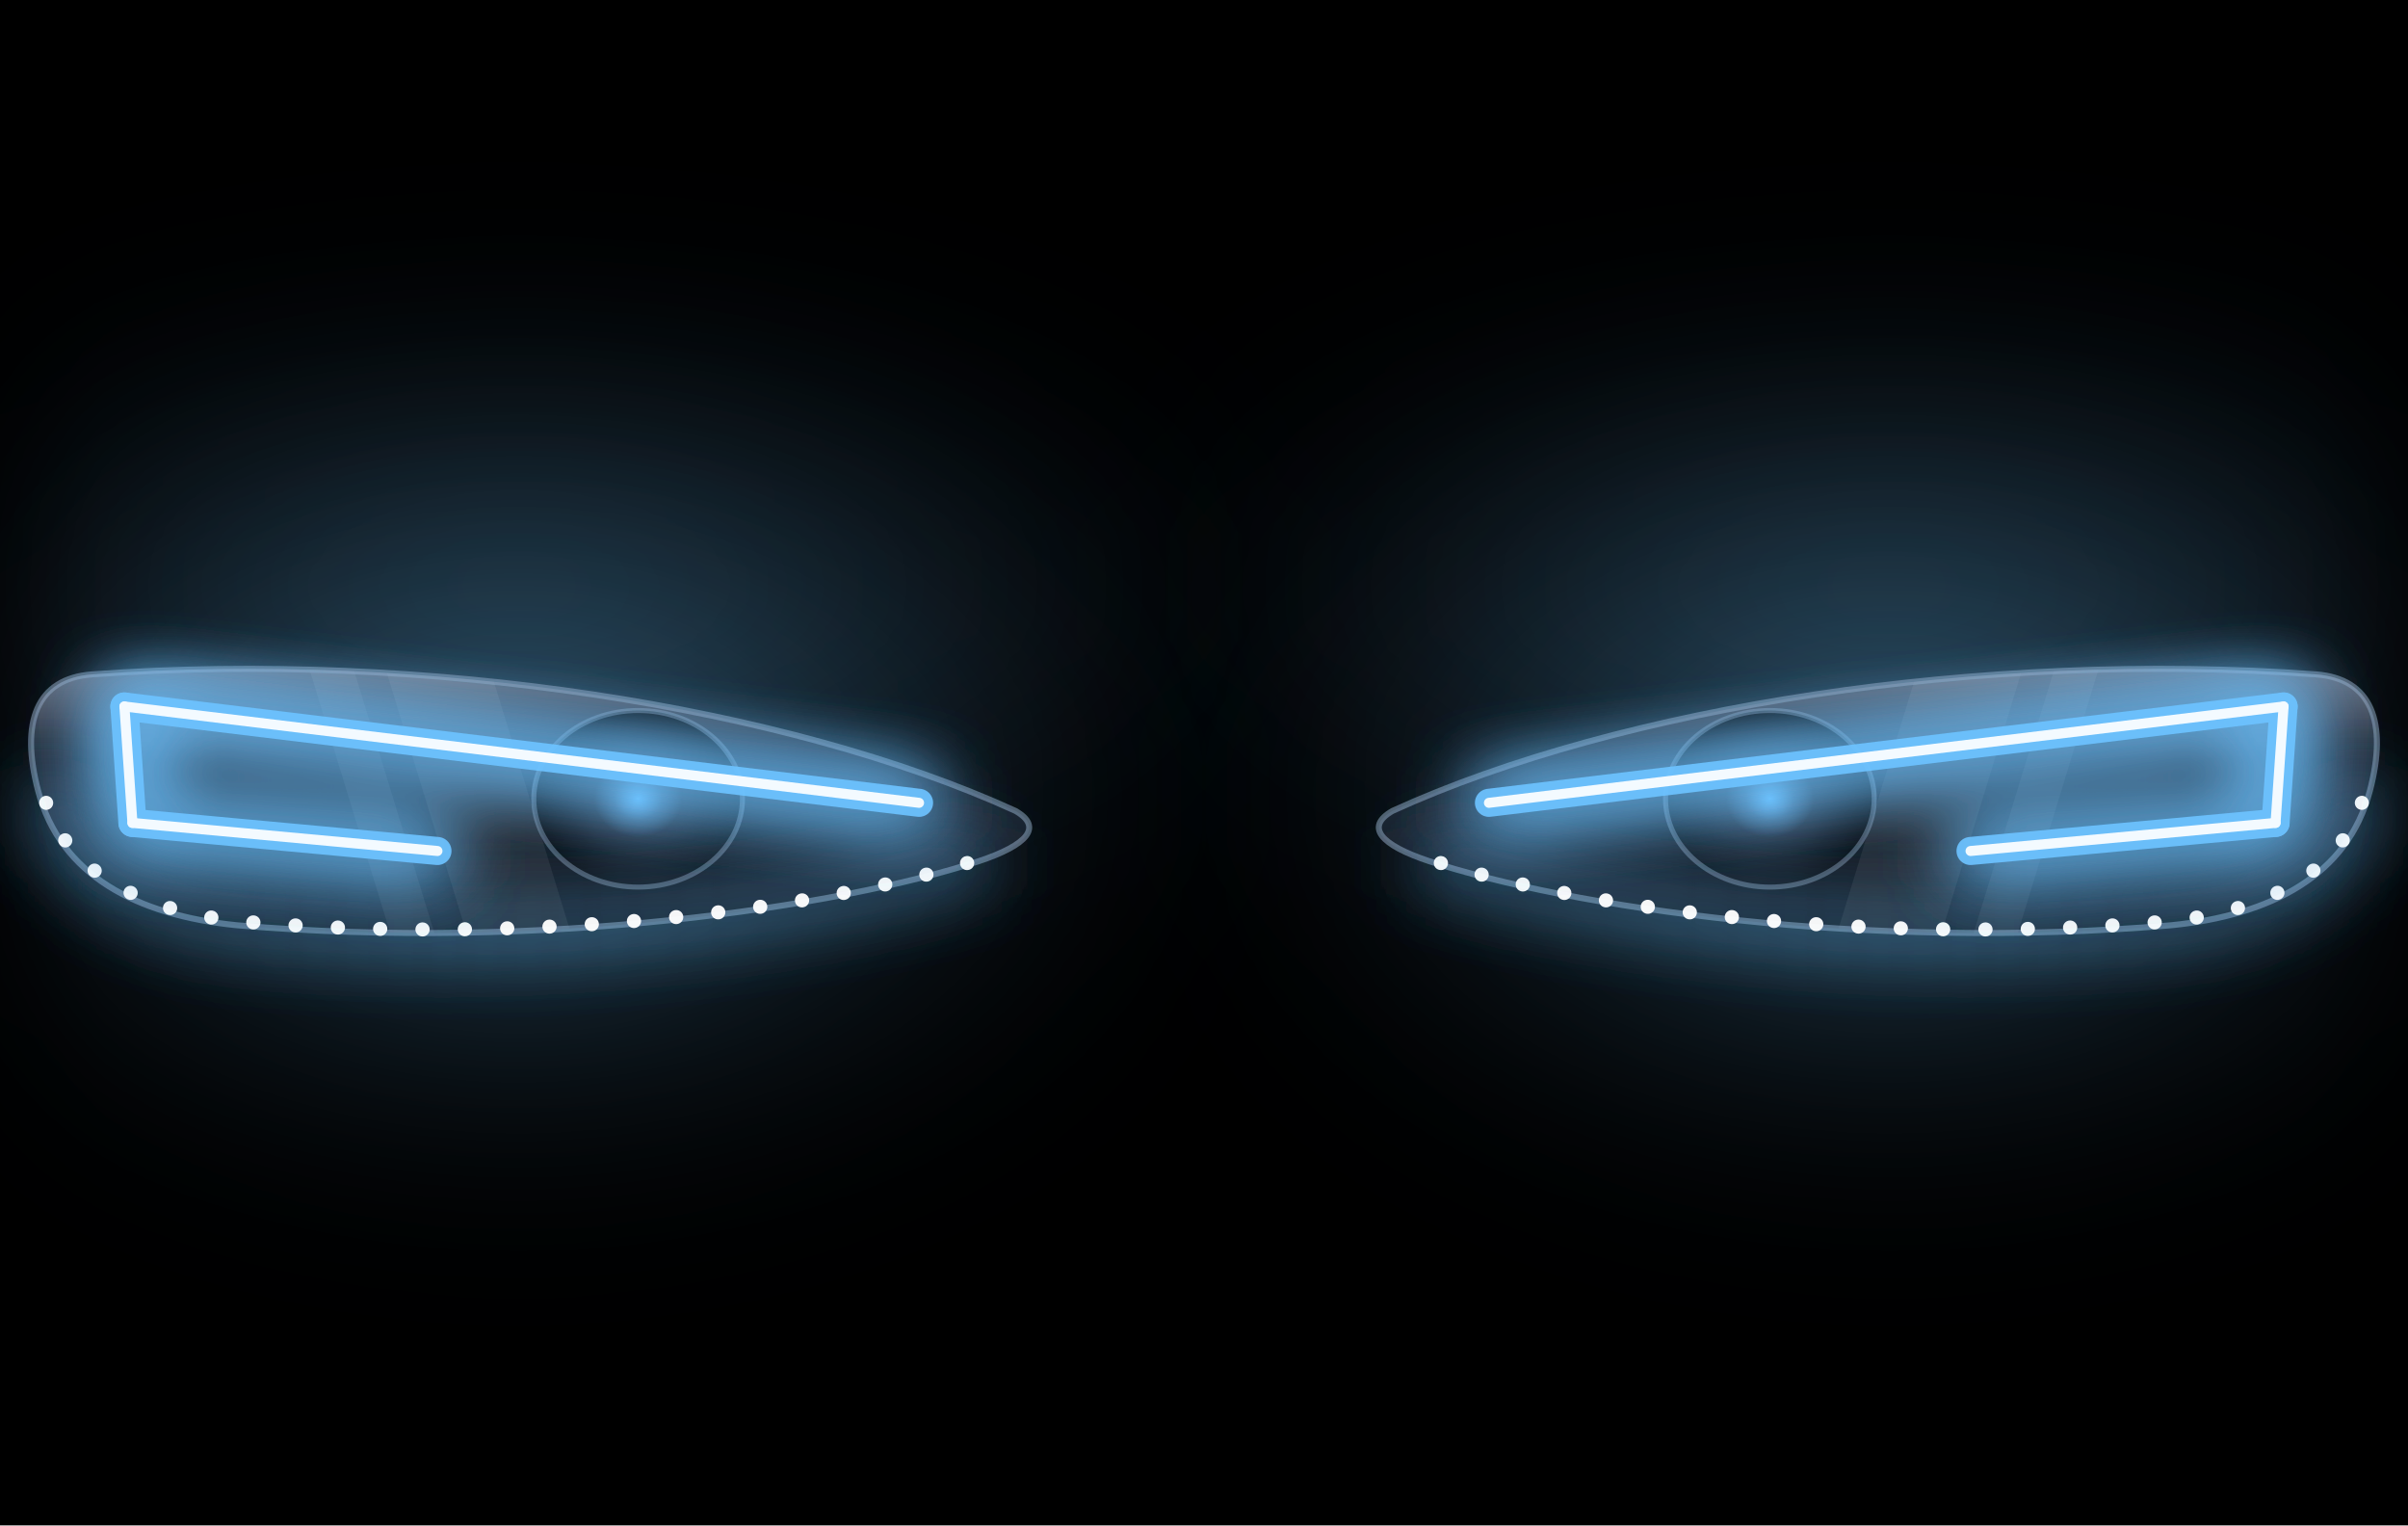
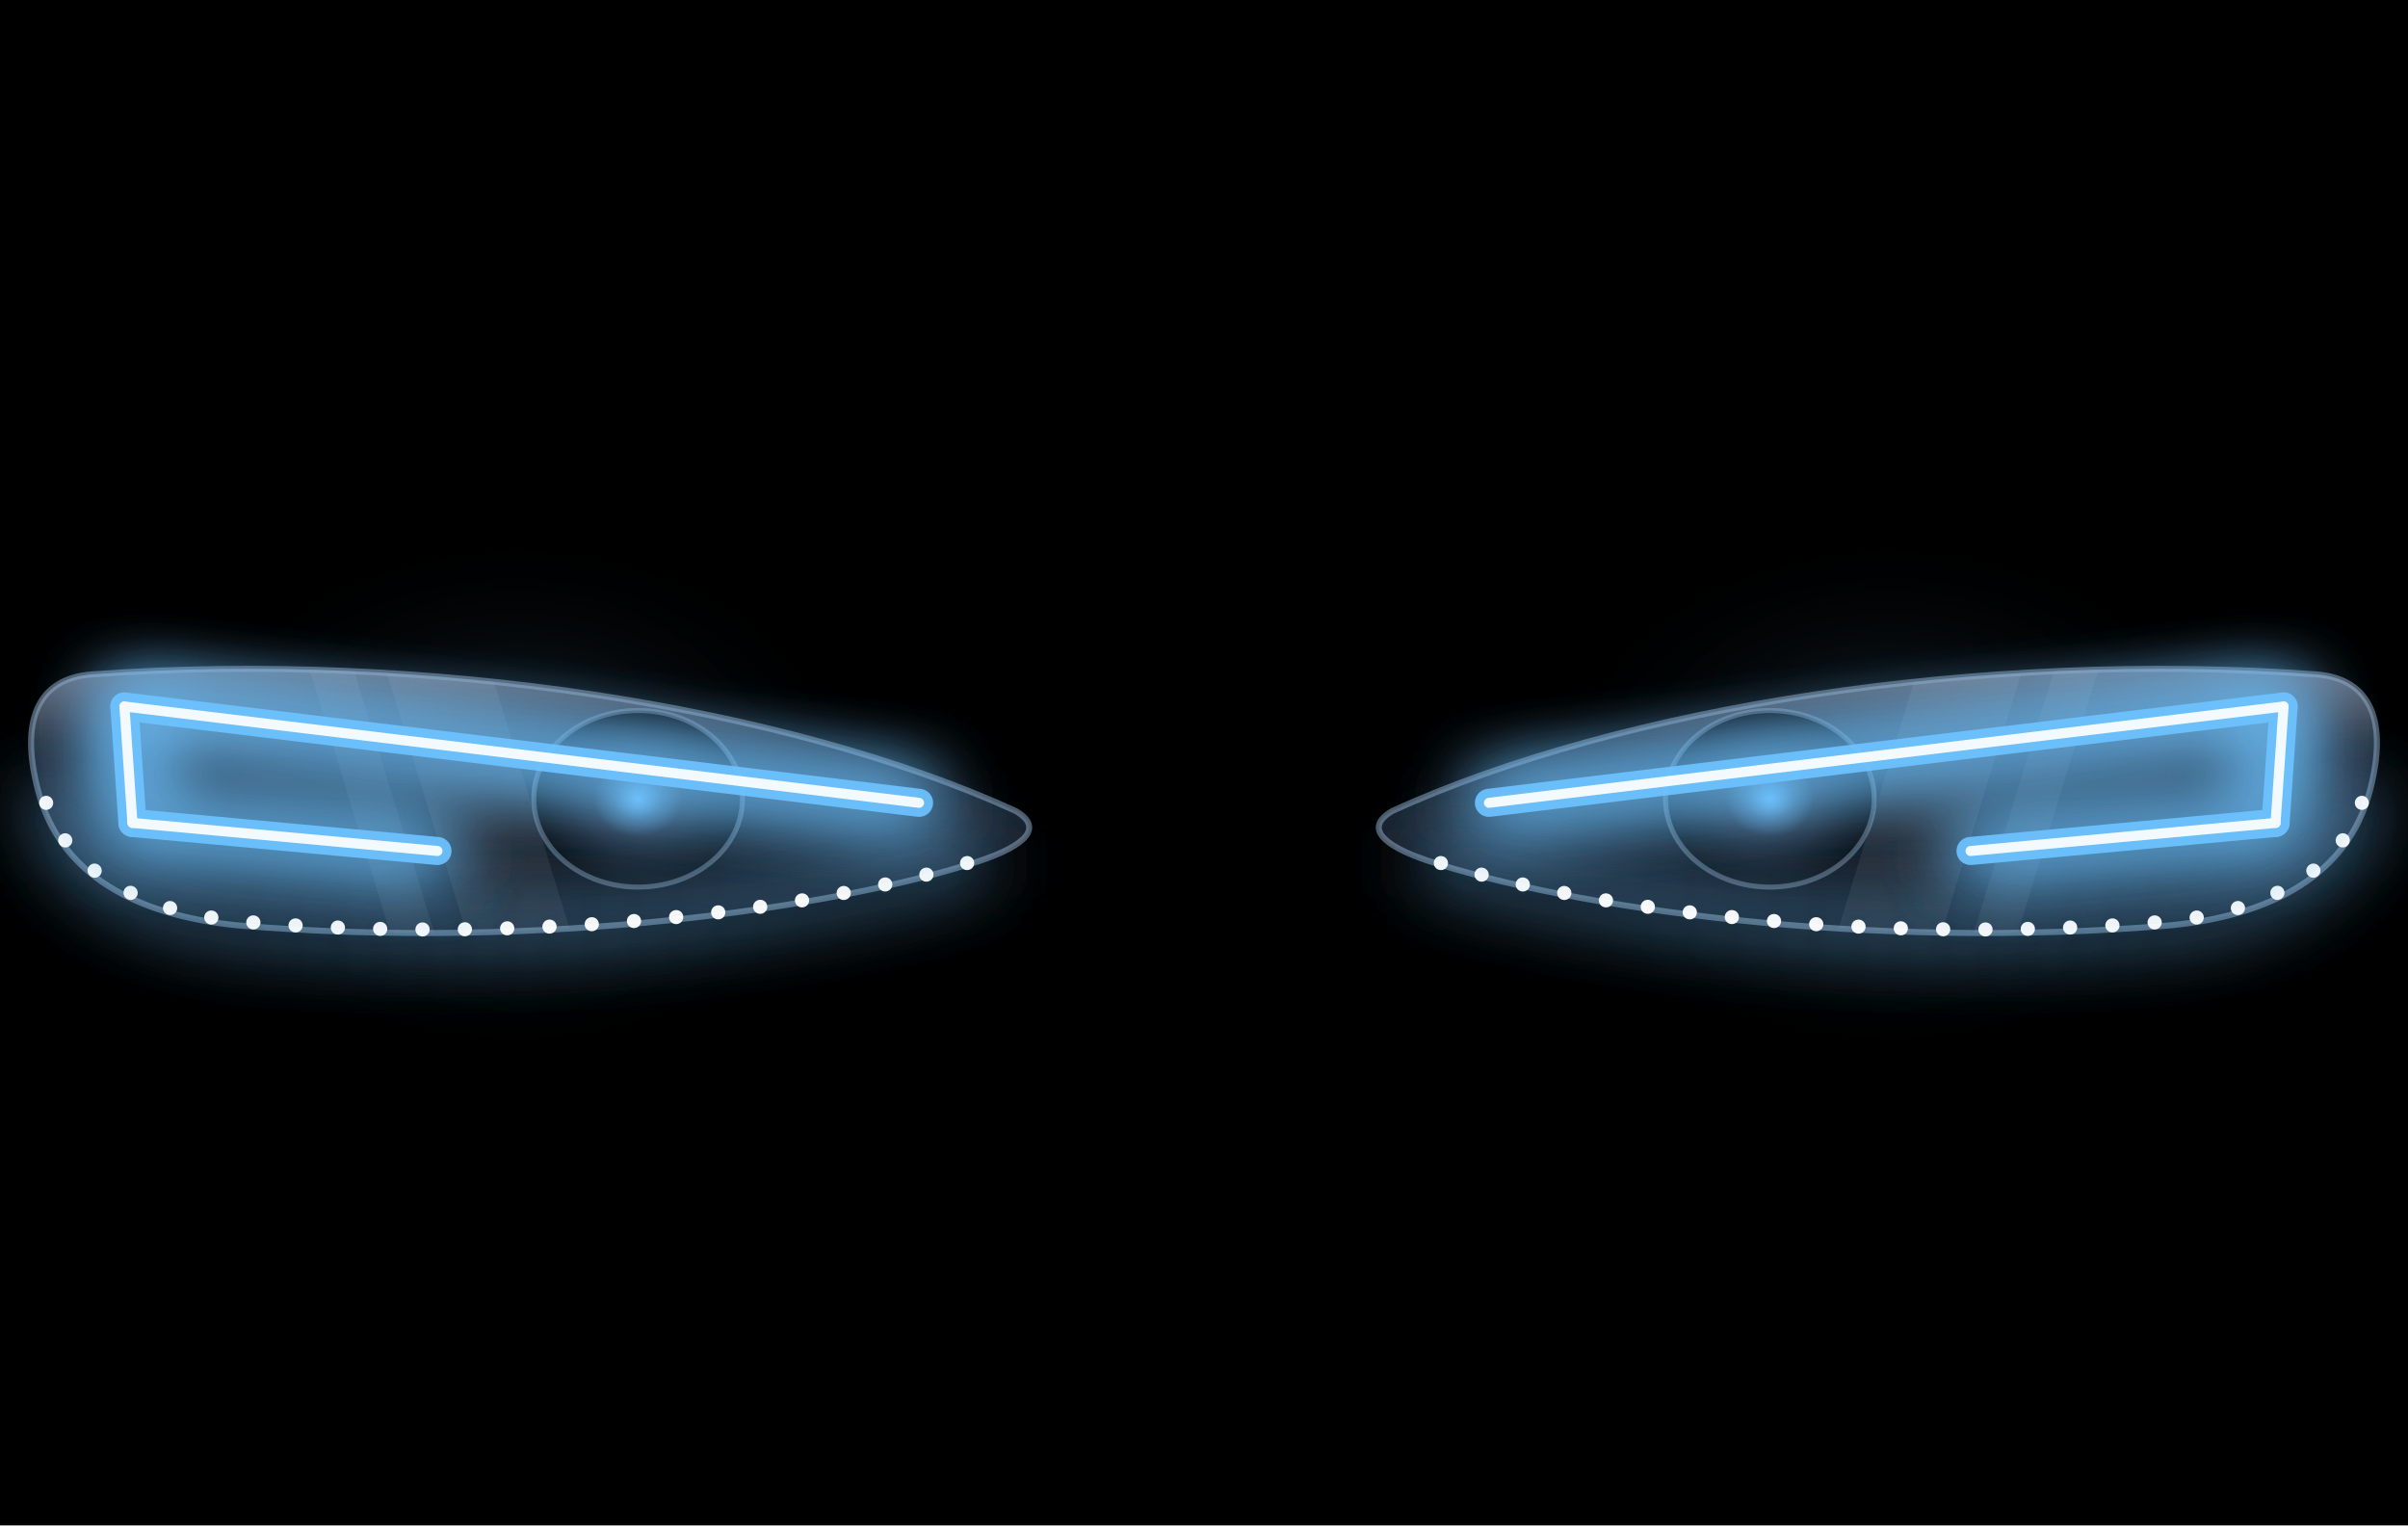
<svg xmlns="http://www.w3.org/2000/svg" viewBox="0 0 1200 760" width="1200" height="760">
  <rect width="1200" height="760" fill="#000" />
  <defs>
    <clipPath id="bodyclip">
      <path d="M 612 404 C 726 352 906 324 1072 336 C 1100 338 1108 360 1099 394 C 1088 436 1050 456 1000 461 C 848 474 700 452 630 429 C 606 421 598 412 612 404 Z" />
    </clipPath>
    <linearGradient id="body" x1="0" y1="0" x2="0" y2="1">
      <stop offset="0" stop-color="#44536b" />
      <stop offset=".25" stop-color="#27303f" />
      <stop offset=".70" stop-color="#151c26" />
      <stop offset="1" stop-color="#090d13" />
    </linearGradient>
    <linearGradient id="sheen" x1="0" y1="0" x2="0" y2="1">
      <stop offset="0" stop-color="#ffffff" stop-opacity=".20" />
      <stop offset=".34" stop-color="#ffffff" stop-opacity="0" />
    </linearGradient>
    <radialGradient id="lens">
      <stop offset="0" stop-color="#3d5068" />
      <stop offset=".70" stop-color="#18202b" />
      <stop offset="1" stop-color="#0b1016" />
    </radialGradient>
    <radialGradient id="bulb">
      <stop offset="0" stop-color="#6cc2ff" stop-opacity=".95" />
      <stop offset=".55" stop-color="#6cc2ff" stop-opacity=".32" />
      <stop offset="1" stop-color="#6cc2ff" stop-opacity="0" />
    </radialGradient>
    <radialGradient id="bloom">
-       <stop offset="0" stop-color="#6cc2ff" stop-opacity=".50" />
-       <stop offset=".45" stop-color="#6cc2ff" stop-opacity=".16" />
-       <stop offset="1" stop-color="#6cc2ff" stop-opacity="0" />
-     </radialGradient>
-     <radialGradient id="haze">
-       <stop offset="0" stop-color="#6cc2ff" stop-opacity=".22" />
+       <stop offset="0" stop-color="#6cc2ff" stop-opacity=".42" />
+       <stop offset=".45" stop-color="#6cc2ff" stop-opacity=".12" />
      <stop offset="1" stop-color="#6cc2ff" stop-opacity="0" />
    </radialGradient>
    <filter id="glow" x="-80%" y="-80%" width="260%" height="260%">
      <feGaussianBlur stdDeviation="18" result="b" />
      <feMerge>
        <feMergeNode in="b" />
        <feMergeNode in="b" />
        <feMergeNode in="b" />
      </feMerge>
    </filter>
    <filter id="soft" x="-60%" y="-60%" width="220%" height="220%">
-       <feGaussianBlur stdDeviation="55" />
+       <feGaussianBlur stdDeviation="30" />
    </filter>
  </defs>
  <g transform="translate(82,0)">
-     <ellipse cx="860" cy="396" rx="330" ry="190" fill="url(#bloom)" filter="url(#soft)" />
-     <ellipse cx="860" cy="292" rx="379" ry="133" fill="url(#haze)" filter="url(#soft)" />
+     <ellipse cx="860" cy="396" rx="140" ry="90" fill="url(#bloom)" filter="url(#soft)" />
    <path d="M 612 404 C 726 352 906 324 1072 336 C 1100 338 1108 360 1099 394 C 1088 436 1050 456 1000 461 C 848 474 700 452 630 429 C 606 421 598 412 612 404 Z" fill="url(#body)" />
    <path d="M 612 404 C 726 352 906 324 1072 336 C 1100 338 1108 360 1099 394 C 1088 436 1050 456 1000 461 C 848 474 700 452 630 429 C 606 421 598 412 612 404 Z" fill="url(#sheen)" />
    <g clip-path="url(#bodyclip)">
      <path d="M 884 300 L 936 300 L 876 496 L 824 496 ZM 952 300 L 974 300 L 914 496 L 892 496 Z" fill="#ffffff" opacity=".07" />
    </g>
    <path d="M 612 404 C 726 352 906 324 1072 336 C 1100 338 1108 360 1099 394 C 1088 436 1050 456 1000 461 C 848 474 700 452 630 429 C 606 421 598 412 612 404 Z" fill="none" stroke="#8ea4bd" stroke-width="3" opacity=".55" />
    <ellipse cx="800" cy="398" rx="52" ry="44" fill="url(#lens)" />
    <ellipse cx="800" cy="398" rx="52" ry="44" fill="none" stroke="#8ea4bd" stroke-width="2.5" opacity=".45" />
    <ellipse cx="800" cy="398" rx="22" ry="19" fill="url(#bulb)" />
    <g filter="url(#glow)" fill="none" stroke="#6cc2ff" stroke-width="10" stroke-linecap="round" stroke-dasharray="0.1 21">
      <path d="M 636 430 C 706 452 850 472 999 459 C 1048 454 1084 434 1095 400" />
    </g>
    <g fill="none" stroke="#ffffff" stroke-width="7" opacity=".95" stroke-linecap="round" stroke-dasharray="0.1 21">
      <path d="M 636 430 C 706 452 850 472 999 459 C 1048 454 1084 434 1095 400" />
    </g>
    <g filter="url(#glow)" fill="none" stroke="#6cc2ff" stroke-width="14" stroke-linecap="round" stroke-linejoin="round">
      <path d="M660 400 L1056 352" />
      <path d="M1056 352 L1052 410" />
      <path d="M900 424 L1052 410" />
    </g>
    <g fill="none" stroke="#6cc2ff" stroke-width="14" opacity=".92" stroke-linecap="round" stroke-linejoin="round">
      <path d="M660 400 L1056 352" />
      <path d="M1056 352 L1052 410" />
      <path d="M900 424 L1052 410" />
    </g>
    <g fill="none" stroke="#ffffff" stroke-width="5.0" opacity=".92" stroke-linecap="round" stroke-linejoin="round">
      <path d="M660 400 L1056 352" />
      <path d="M1056 352 L1052 410" />
      <path d="M900 424 L1052 410" />
    </g>
  </g>
  <g transform="translate(1200,0) scale(-1,1)">
    <g transform="translate(82,0)">
-       <ellipse cx="860" cy="396" rx="330" ry="190" fill="url(#bloom)" filter="url(#soft)" />
-       <ellipse cx="860" cy="292" rx="379" ry="133" fill="url(#haze)" filter="url(#soft)" />
+       <ellipse cx="860" cy="396" rx="140" ry="90" fill="url(#bloom)" filter="url(#soft)" />
      <path d="M 612 404 C 726 352 906 324 1072 336 C 1100 338 1108 360 1099 394 C 1088 436 1050 456 1000 461 C 848 474 700 452 630 429 C 606 421 598 412 612 404 Z" fill="url(#body)" />
      <path d="M 612 404 C 726 352 906 324 1072 336 C 1100 338 1108 360 1099 394 C 1088 436 1050 456 1000 461 C 848 474 700 452 630 429 C 606 421 598 412 612 404 Z" fill="url(#sheen)" />
      <g clip-path="url(#bodyclip)">
        <path d="M 884 300 L 936 300 L 876 496 L 824 496 ZM 952 300 L 974 300 L 914 496 L 892 496 Z" fill="#ffffff" opacity=".07" />
      </g>
      <path d="M 612 404 C 726 352 906 324 1072 336 C 1100 338 1108 360 1099 394 C 1088 436 1050 456 1000 461 C 848 474 700 452 630 429 C 606 421 598 412 612 404 Z" fill="none" stroke="#8ea4bd" stroke-width="3" opacity=".55" />
      <ellipse cx="800" cy="398" rx="52" ry="44" fill="url(#lens)" />
      <ellipse cx="800" cy="398" rx="52" ry="44" fill="none" stroke="#8ea4bd" stroke-width="2.5" opacity=".45" />
      <ellipse cx="800" cy="398" rx="22" ry="19" fill="url(#bulb)" />
      <g filter="url(#glow)" fill="none" stroke="#6cc2ff" stroke-width="10" stroke-linecap="round" stroke-dasharray="0.1 21">
        <path d="M 636 430 C 706 452 850 472 999 459 C 1048 454 1084 434 1095 400" />
      </g>
      <g fill="none" stroke="#ffffff" stroke-width="7" opacity=".95" stroke-linecap="round" stroke-dasharray="0.1 21">
        <path d="M 636 430 C 706 452 850 472 999 459 C 1048 454 1084 434 1095 400" />
      </g>
      <g filter="url(#glow)" fill="none" stroke="#6cc2ff" stroke-width="14" stroke-linecap="round" stroke-linejoin="round">
        <path d="M660 400 L1056 352" />
        <path d="M1056 352 L1052 410" />
        <path d="M900 424 L1052 410" />
      </g>
      <g fill="none" stroke="#6cc2ff" stroke-width="14" opacity=".92" stroke-linecap="round" stroke-linejoin="round">
        <path d="M660 400 L1056 352" />
        <path d="M1056 352 L1052 410" />
        <path d="M900 424 L1052 410" />
      </g>
      <g fill="none" stroke="#ffffff" stroke-width="5.0" opacity=".92" stroke-linecap="round" stroke-linejoin="round">
        <path d="M660 400 L1056 352" />
        <path d="M1056 352 L1052 410" />
        <path d="M900 424 L1052 410" />
      </g>
    </g>
  </g>
</svg>
